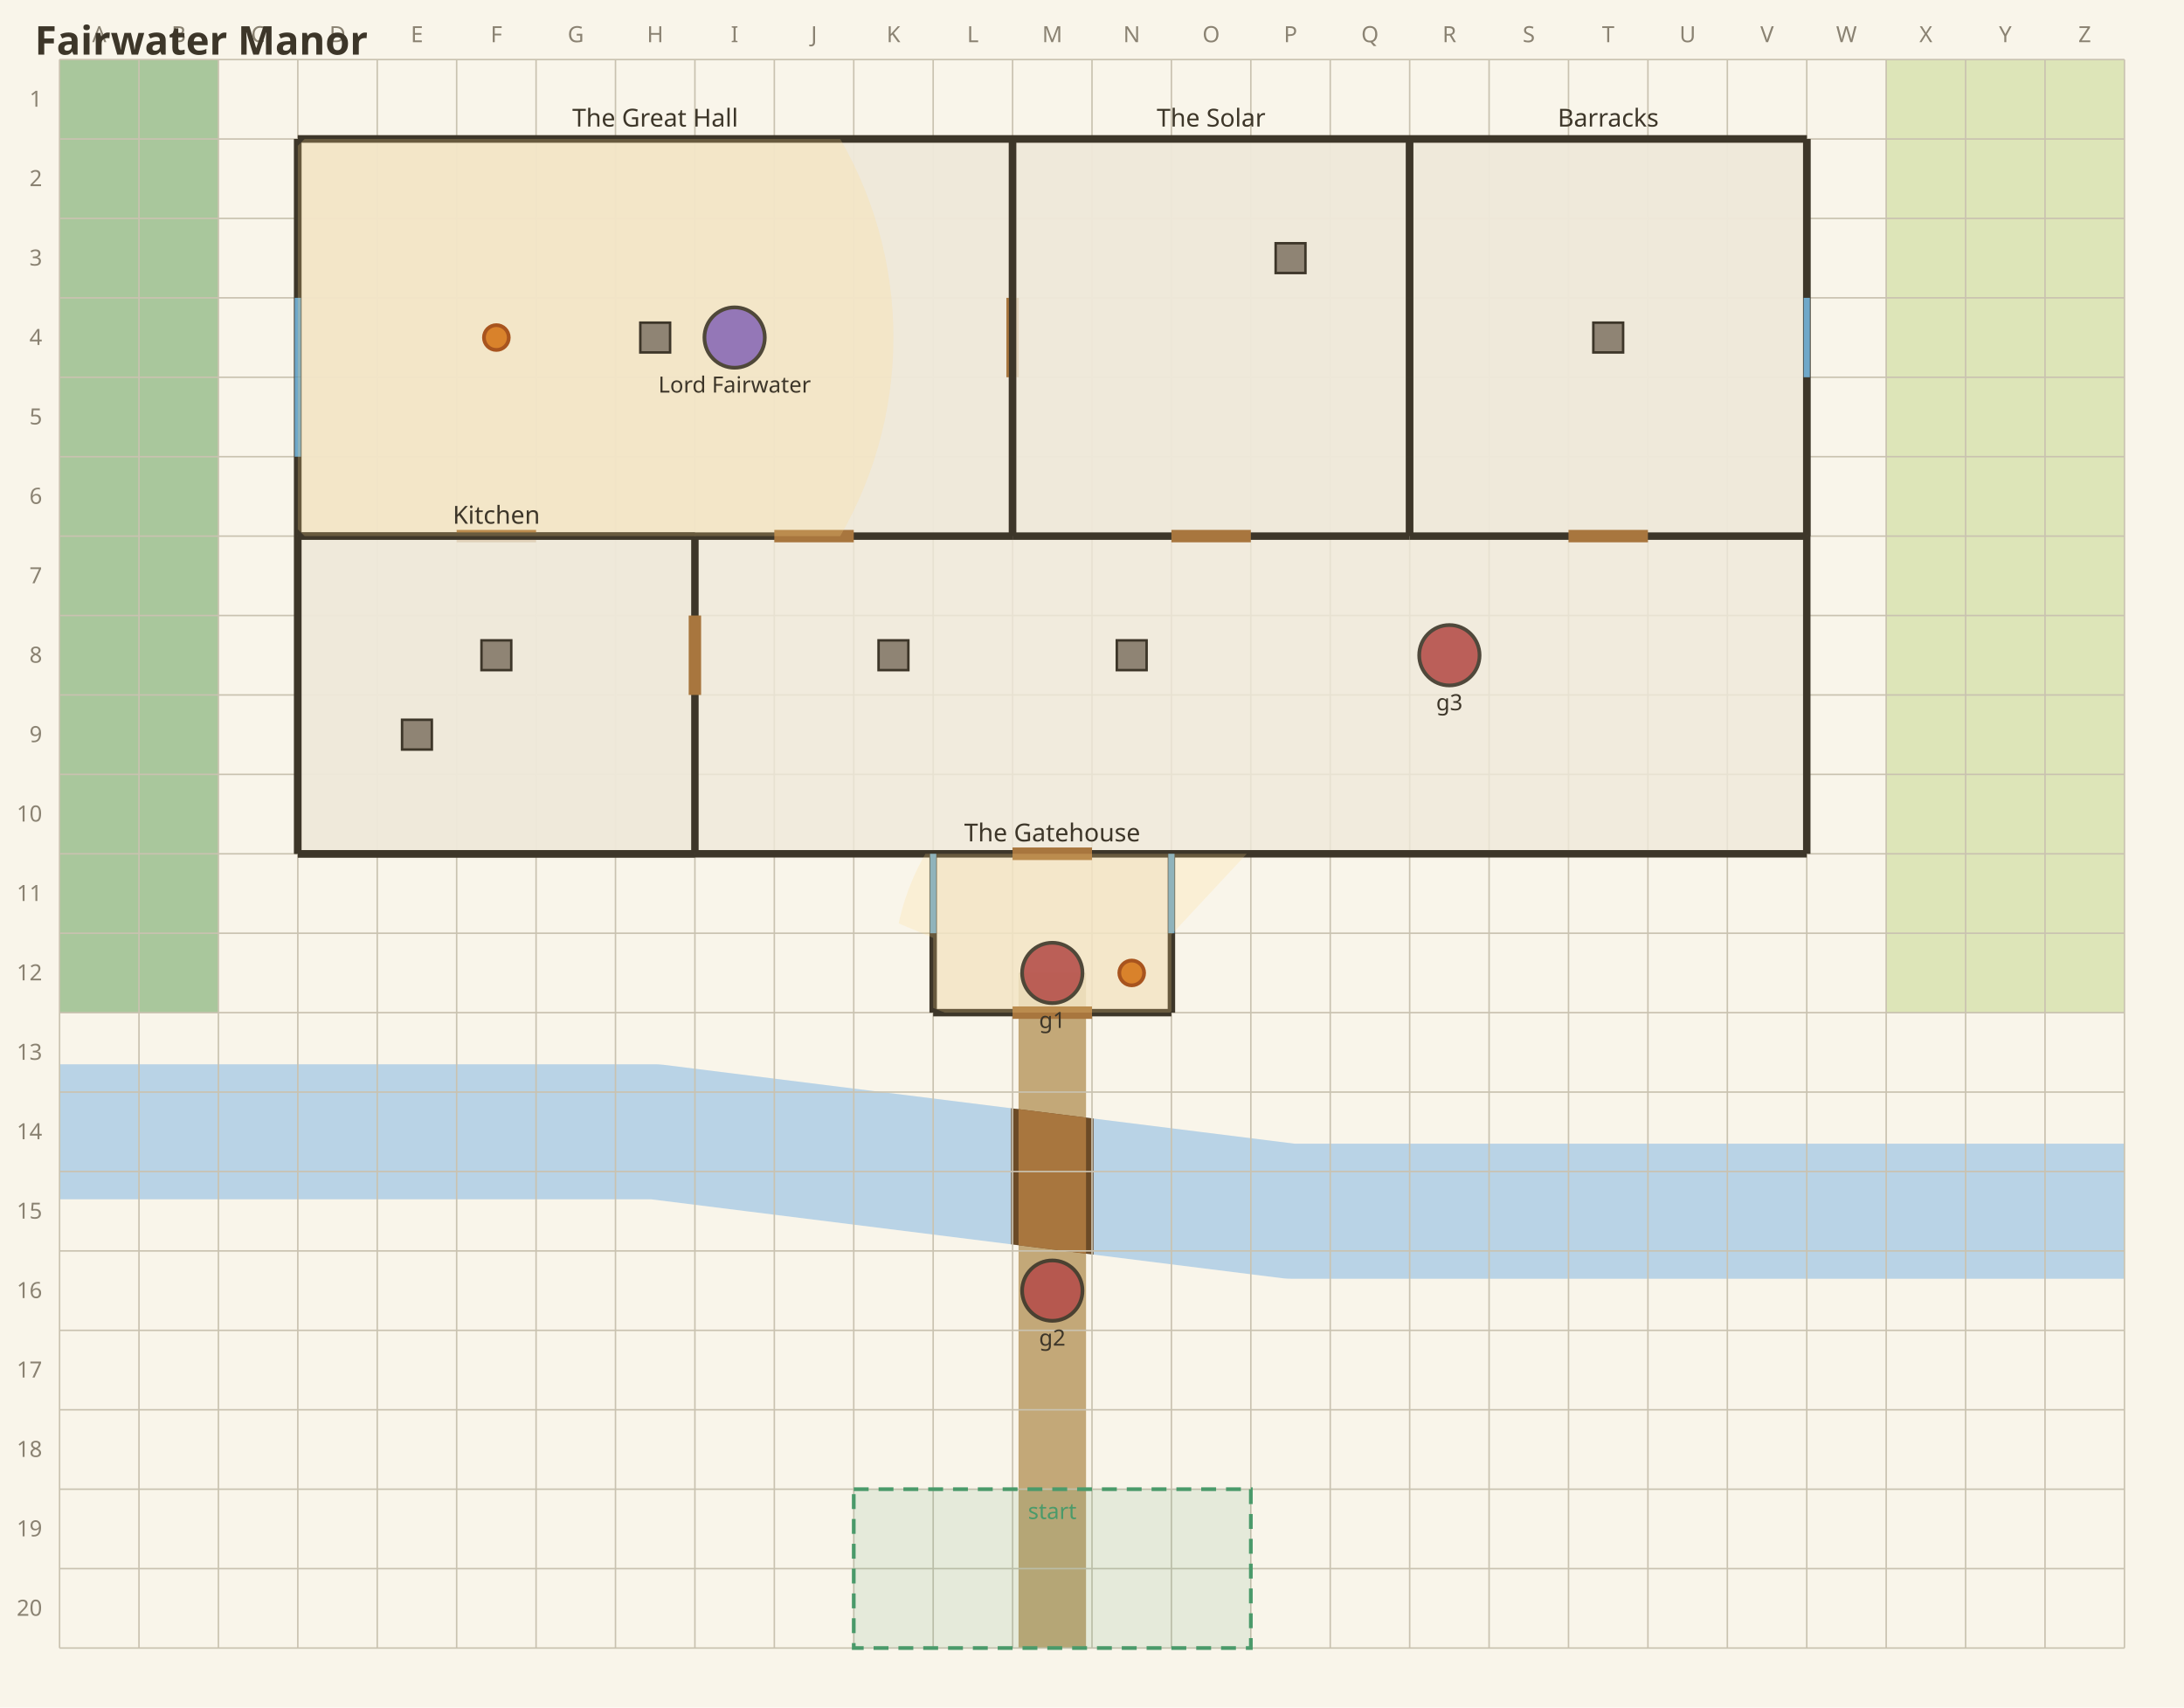
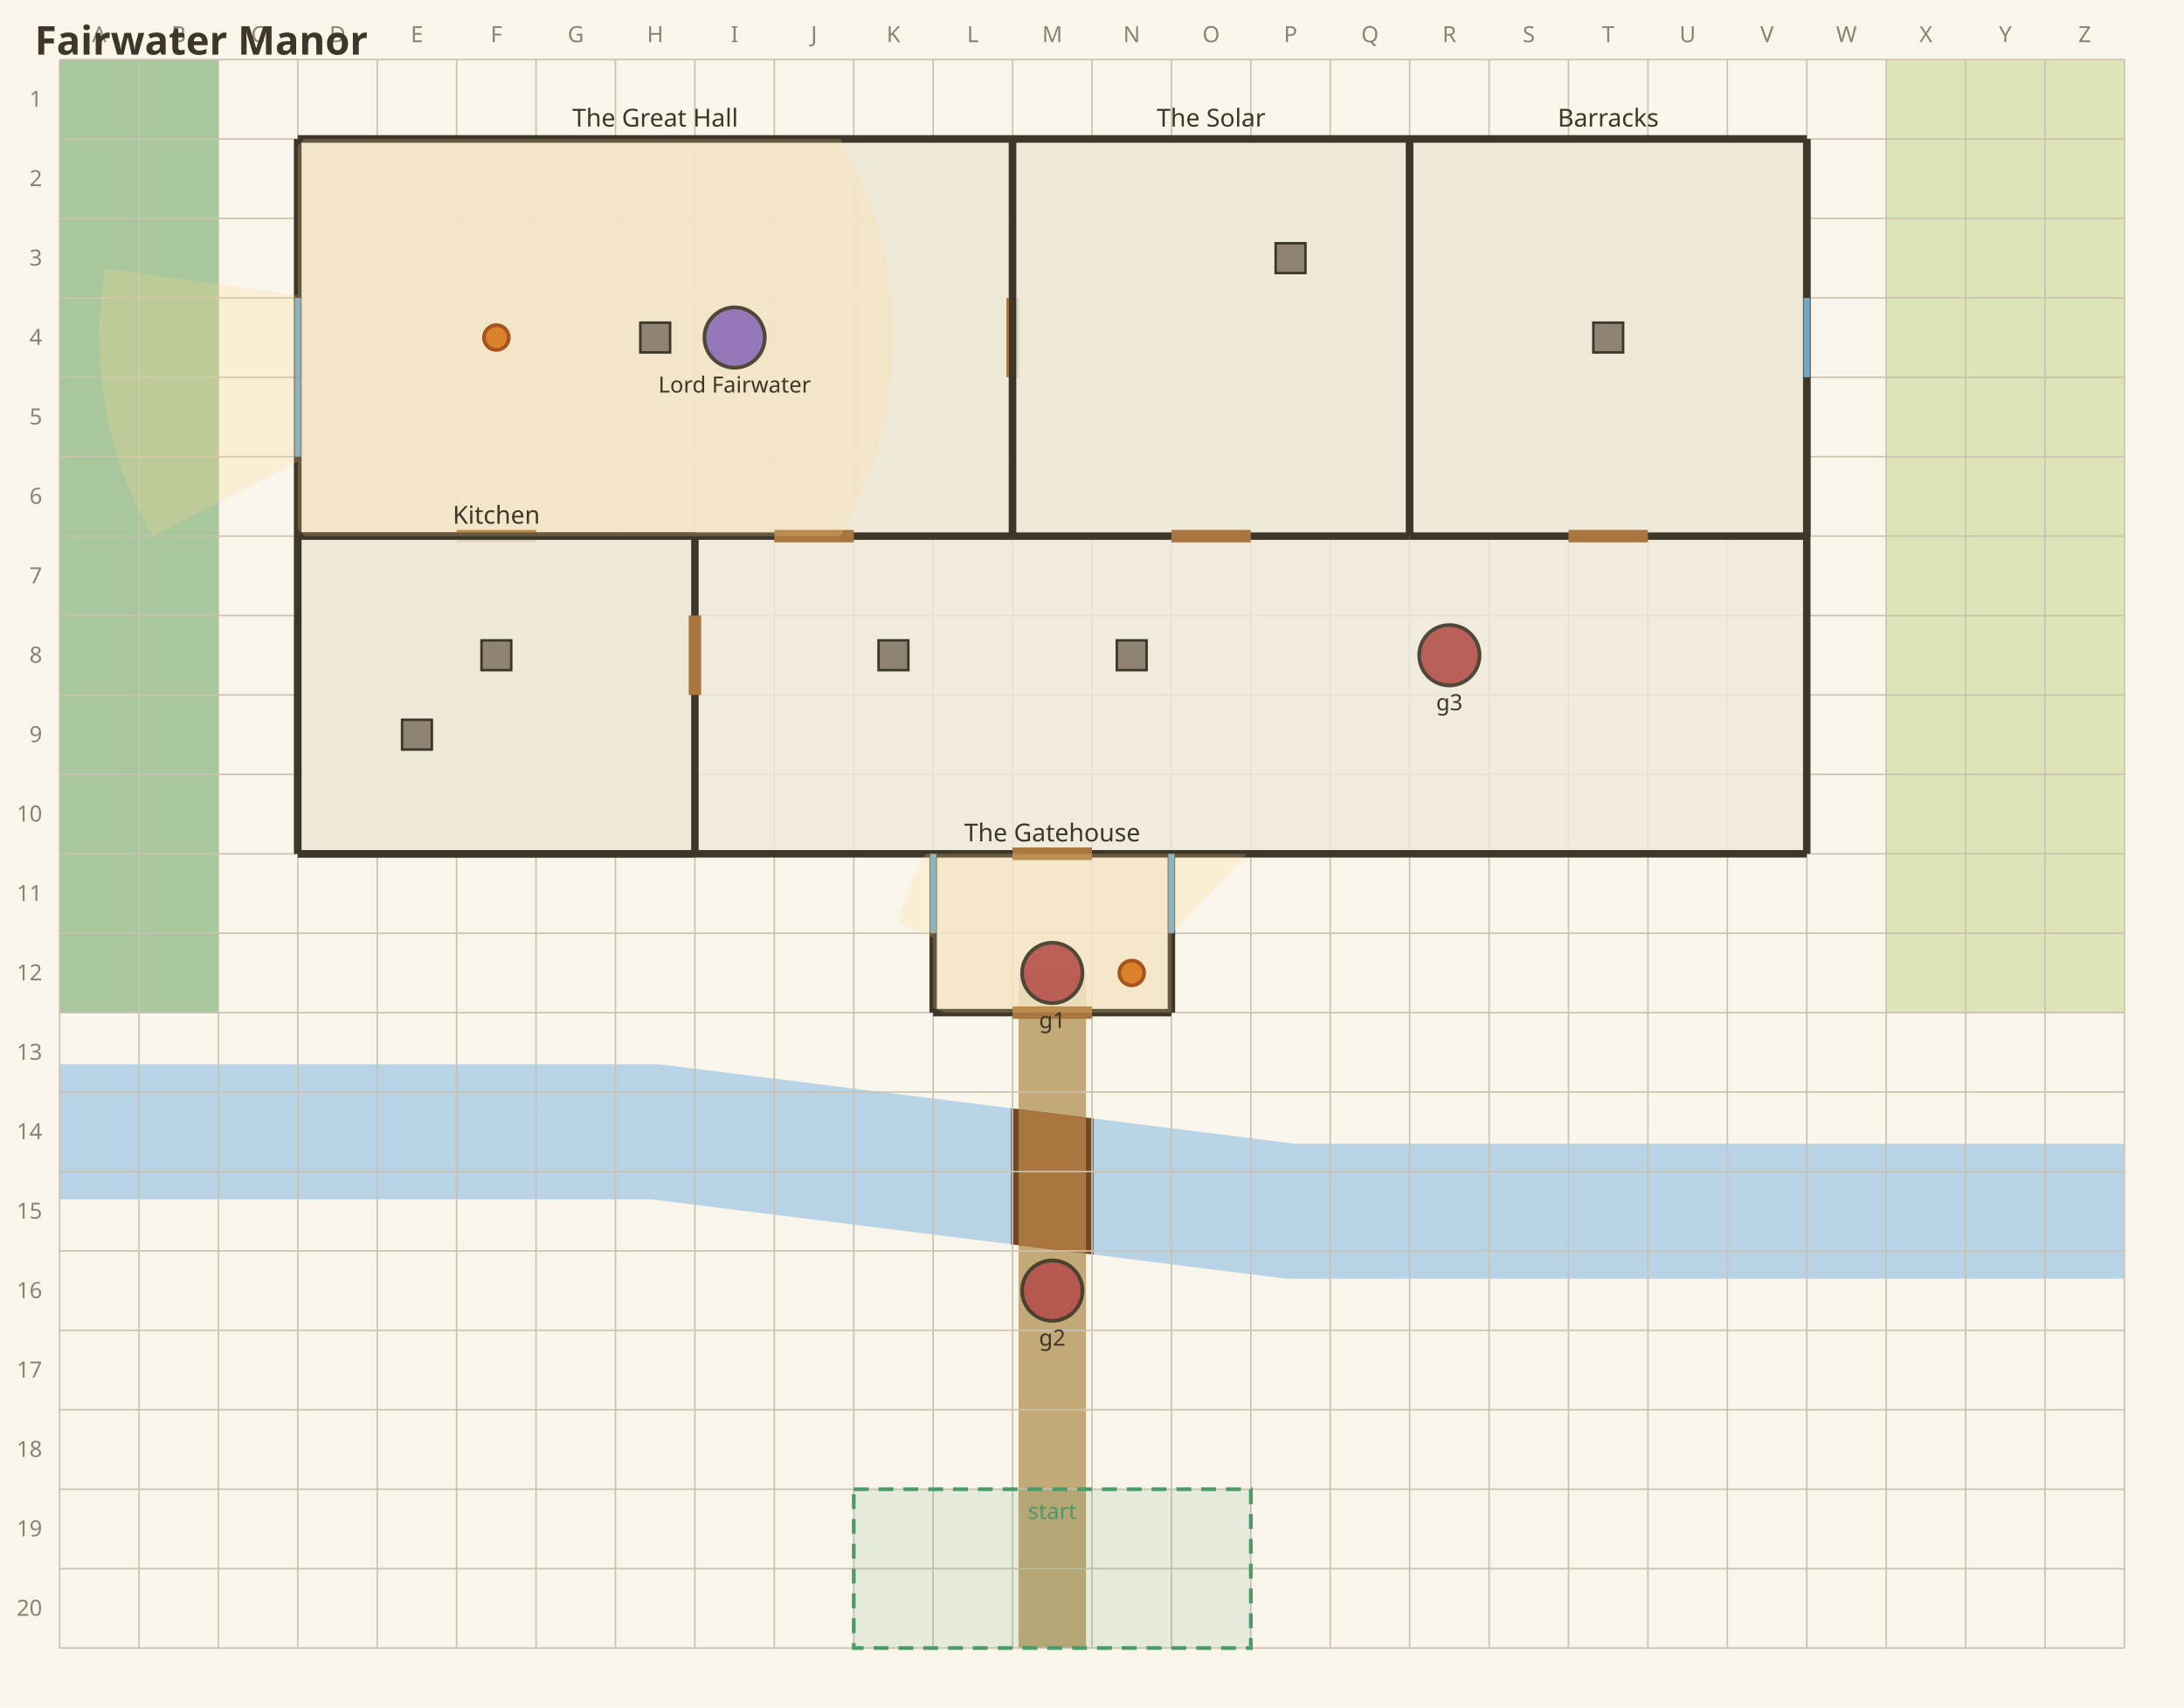
<svg xmlns="http://www.w3.org/2000/svg" viewBox="0 0 880 688" width="880" height="688" font-family="sans-serif">
  <rect x="0" y="0" width="880" height="688" fill="#f9f5ea" />
  <defs>
    <pattern id="hatch" width="6" height="6" patternUnits="userSpaceOnUse">
      <path d="M0,6 L6,0" stroke="#7a7264" stroke-width="1" opacity="0.5" />
    </pattern>
  </defs>
  <g>
    <rect x="24" y="24" width="64" height="384" fill="#a9c79c" />
  </g>
  <g>
    <rect x="760" y="24" width="96" height="384" fill="#dde5b8" />
  </g>
  <g id="cd-fairwater-manor-fairwater">
    <polyline points="24,456 264,456 520,488 856,488" fill="none" stroke="#b9d3e6" stroke-width="54.4" stroke-linecap="butt" stroke-linejoin="round" />
  </g>
  <g id="cd-fairwater-manor-kingsroad">
    <polyline points="424,664 424,392" fill="none" stroke="#c3a878" stroke-width="27.2" stroke-linecap="butt" stroke-linejoin="round" />
  </g>
  <g>
    <clipPath id="xing-12">
      <polygon points="24,483.2 264,483.2 264,428.8 24,428.8" />
      <polygon points="260.63,482.99 516.63,514.99 523.37,461.01 267.37,429.01" />
      <polygon points="520,515.2 856,515.2 856,460.8 520,460.8" />
    </clipPath>
    <polyline points="424,664 424,392" fill="none" stroke="#6b4a26" stroke-width="33.2" stroke-linecap="butt" stroke-linejoin="round" clip-path="url(#xing-12)" />
    <polyline points="424,664 424,392" fill="none" stroke="#a8763e" stroke-width="27.2" stroke-linecap="butt" stroke-linejoin="round" clip-path="url(#xing-12)" />
  </g>
  <line x1="24" y1="24" x2="24" y2="664" stroke="#c9c2b0" stroke-width="0.6" />
  <line x1="56" y1="24" x2="56" y2="664" stroke="#c9c2b0" stroke-width="0.6" />
  <line x1="88" y1="24" x2="88" y2="664" stroke="#c9c2b0" stroke-width="0.6" />
  <line x1="120" y1="24" x2="120" y2="664" stroke="#c9c2b0" stroke-width="0.6" />
  <line x1="152" y1="24" x2="152" y2="664" stroke="#c9c2b0" stroke-width="0.6" />
  <line x1="184" y1="24" x2="184" y2="664" stroke="#c9c2b0" stroke-width="0.6" />
  <line x1="216" y1="24" x2="216" y2="664" stroke="#c9c2b0" stroke-width="0.6" />
  <line x1="248" y1="24" x2="248" y2="664" stroke="#c9c2b0" stroke-width="0.6" />
  <line x1="280" y1="24" x2="280" y2="664" stroke="#c9c2b0" stroke-width="0.6" />
  <line x1="312" y1="24" x2="312" y2="664" stroke="#c9c2b0" stroke-width="0.6" />
  <line x1="344" y1="24" x2="344" y2="664" stroke="#c9c2b0" stroke-width="0.6" />
  <line x1="376" y1="24" x2="376" y2="664" stroke="#c9c2b0" stroke-width="0.6" />
  <line x1="408" y1="24" x2="408" y2="664" stroke="#c9c2b0" stroke-width="0.6" />
  <line x1="440" y1="24" x2="440" y2="664" stroke="#c9c2b0" stroke-width="0.6" />
  <line x1="472" y1="24" x2="472" y2="664" stroke="#c9c2b0" stroke-width="0.6" />
  <line x1="504" y1="24" x2="504" y2="664" stroke="#c9c2b0" stroke-width="0.6" />
  <line x1="536" y1="24" x2="536" y2="664" stroke="#c9c2b0" stroke-width="0.6" />
  <line x1="568" y1="24" x2="568" y2="664" stroke="#c9c2b0" stroke-width="0.6" />
  <line x1="600" y1="24" x2="600" y2="664" stroke="#c9c2b0" stroke-width="0.6" />
  <line x1="632" y1="24" x2="632" y2="664" stroke="#c9c2b0" stroke-width="0.6" />
  <line x1="664" y1="24" x2="664" y2="664" stroke="#c9c2b0" stroke-width="0.6" />
  <line x1="696" y1="24" x2="696" y2="664" stroke="#c9c2b0" stroke-width="0.6" />
  <line x1="728" y1="24" x2="728" y2="664" stroke="#c9c2b0" stroke-width="0.6" />
  <line x1="760" y1="24" x2="760" y2="664" stroke="#c9c2b0" stroke-width="0.6" />
  <line x1="792" y1="24" x2="792" y2="664" stroke="#c9c2b0" stroke-width="0.6" />
  <line x1="824" y1="24" x2="824" y2="664" stroke="#c9c2b0" stroke-width="0.6" />
  <line x1="856" y1="24" x2="856" y2="664" stroke="#c9c2b0" stroke-width="0.6" />
  <line x1="24" y1="24" x2="856" y2="24" stroke="#c9c2b0" stroke-width="0.6" />
  <line x1="24" y1="56" x2="856" y2="56" stroke="#c9c2b0" stroke-width="0.6" />
  <line x1="24" y1="88" x2="856" y2="88" stroke="#c9c2b0" stroke-width="0.6" />
  <line x1="24" y1="120" x2="856" y2="120" stroke="#c9c2b0" stroke-width="0.6" />
  <line x1="24" y1="152" x2="856" y2="152" stroke="#c9c2b0" stroke-width="0.6" />
  <line x1="24" y1="184" x2="856" y2="184" stroke="#c9c2b0" stroke-width="0.6" />
  <line x1="24" y1="216" x2="856" y2="216" stroke="#c9c2b0" stroke-width="0.6" />
  <line x1="24" y1="248" x2="856" y2="248" stroke="#c9c2b0" stroke-width="0.6" />
  <line x1="24" y1="280" x2="856" y2="280" stroke="#c9c2b0" stroke-width="0.6" />
  <line x1="24" y1="312" x2="856" y2="312" stroke="#c9c2b0" stroke-width="0.6" />
  <line x1="24" y1="344" x2="856" y2="344" stroke="#c9c2b0" stroke-width="0.6" />
  <line x1="24" y1="376" x2="856" y2="376" stroke="#c9c2b0" stroke-width="0.6" />
  <line x1="24" y1="408" x2="856" y2="408" stroke="#c9c2b0" stroke-width="0.6" />
  <line x1="24" y1="440" x2="856" y2="440" stroke="#c9c2b0" stroke-width="0.6" />
  <line x1="24" y1="472" x2="856" y2="472" stroke="#c9c2b0" stroke-width="0.6" />
  <line x1="24" y1="504" x2="856" y2="504" stroke="#c9c2b0" stroke-width="0.6" />
  <line x1="24" y1="536" x2="856" y2="536" stroke="#c9c2b0" stroke-width="0.6" />
  <line x1="24" y1="568" x2="856" y2="568" stroke="#c9c2b0" stroke-width="0.6" />
  <line x1="24" y1="600" x2="856" y2="600" stroke="#c9c2b0" stroke-width="0.6" />
  <line x1="24" y1="632" x2="856" y2="632" stroke="#c9c2b0" stroke-width="0.6" />
  <line x1="24" y1="664" x2="856" y2="664" stroke="#c9c2b0" stroke-width="0.6" />
  <text x="40" y="17" font-size="9" fill="#8a8272" text-anchor="middle" font-family="sans-serif">A</text>
  <text x="72" y="17" font-size="9" fill="#8a8272" text-anchor="middle" font-family="sans-serif">B</text>
  <text x="104" y="17" font-size="9" fill="#8a8272" text-anchor="middle" font-family="sans-serif">C</text>
  <text x="136" y="17" font-size="9" fill="#8a8272" text-anchor="middle" font-family="sans-serif">D</text>
  <text x="168" y="17" font-size="9" fill="#8a8272" text-anchor="middle" font-family="sans-serif">E</text>
  <text x="200" y="17" font-size="9" fill="#8a8272" text-anchor="middle" font-family="sans-serif">F</text>
  <text x="232" y="17" font-size="9" fill="#8a8272" text-anchor="middle" font-family="sans-serif">G</text>
  <text x="264" y="17" font-size="9" fill="#8a8272" text-anchor="middle" font-family="sans-serif">H</text>
  <text x="296" y="17" font-size="9" fill="#8a8272" text-anchor="middle" font-family="sans-serif">I</text>
  <text x="328" y="17" font-size="9" fill="#8a8272" text-anchor="middle" font-family="sans-serif">J</text>
  <text x="360" y="17" font-size="9" fill="#8a8272" text-anchor="middle" font-family="sans-serif">K</text>
  <text x="392" y="17" font-size="9" fill="#8a8272" text-anchor="middle" font-family="sans-serif">L</text>
  <text x="424" y="17" font-size="9" fill="#8a8272" text-anchor="middle" font-family="sans-serif">M</text>
  <text x="456" y="17" font-size="9" fill="#8a8272" text-anchor="middle" font-family="sans-serif">N</text>
  <text x="488" y="17" font-size="9" fill="#8a8272" text-anchor="middle" font-family="sans-serif">O</text>
  <text x="520" y="17" font-size="9" fill="#8a8272" text-anchor="middle" font-family="sans-serif">P</text>
  <text x="552" y="17" font-size="9" fill="#8a8272" text-anchor="middle" font-family="sans-serif">Q</text>
  <text x="584" y="17" font-size="9" fill="#8a8272" text-anchor="middle" font-family="sans-serif">R</text>
  <text x="616" y="17" font-size="9" fill="#8a8272" text-anchor="middle" font-family="sans-serif">S</text>
  <text x="648" y="17" font-size="9" fill="#8a8272" text-anchor="middle" font-family="sans-serif">T</text>
  <text x="680" y="17" font-size="9" fill="#8a8272" text-anchor="middle" font-family="sans-serif">U</text>
  <text x="712" y="17" font-size="9" fill="#8a8272" text-anchor="middle" font-family="sans-serif">V</text>
  <text x="744" y="17" font-size="9" fill="#8a8272" text-anchor="middle" font-family="sans-serif">W</text>
  <text x="776" y="17" font-size="9" fill="#8a8272" text-anchor="middle" font-family="sans-serif">X</text>
  <text x="808" y="17" font-size="9" fill="#8a8272" text-anchor="middle" font-family="sans-serif">Y</text>
  <text x="840" y="17" font-size="9" fill="#8a8272" text-anchor="middle" font-family="sans-serif">Z</text>
  <text x="17" y="43" font-size="9" fill="#8a8272" text-anchor="end" font-family="sans-serif">1</text>
  <text x="17" y="75" font-size="9" fill="#8a8272" text-anchor="end" font-family="sans-serif">2</text>
  <text x="17" y="107" font-size="9" fill="#8a8272" text-anchor="end" font-family="sans-serif">3</text>
  <text x="17" y="139" font-size="9" fill="#8a8272" text-anchor="end" font-family="sans-serif">4</text>
  <text x="17" y="171" font-size="9" fill="#8a8272" text-anchor="end" font-family="sans-serif">5</text>
  <text x="17" y="203" font-size="9" fill="#8a8272" text-anchor="end" font-family="sans-serif">6</text>
  <text x="17" y="235" font-size="9" fill="#8a8272" text-anchor="end" font-family="sans-serif">7</text>
  <text x="17" y="267" font-size="9" fill="#8a8272" text-anchor="end" font-family="sans-serif">8</text>
  <text x="17" y="299" font-size="9" fill="#8a8272" text-anchor="end" font-family="sans-serif">9</text>
  <text x="17" y="331" font-size="9" fill="#8a8272" text-anchor="end" font-family="sans-serif">10</text>
  <text x="17" y="363" font-size="9" fill="#8a8272" text-anchor="end" font-family="sans-serif">11</text>
  <text x="17" y="395" font-size="9" fill="#8a8272" text-anchor="end" font-family="sans-serif">12</text>
  <text x="17" y="427" font-size="9" fill="#8a8272" text-anchor="end" font-family="sans-serif">13</text>
  <text x="17" y="459" font-size="9" fill="#8a8272" text-anchor="end" font-family="sans-serif">14</text>
  <text x="17" y="491" font-size="9" fill="#8a8272" text-anchor="end" font-family="sans-serif">15</text>
  <text x="17" y="523" font-size="9" fill="#8a8272" text-anchor="end" font-family="sans-serif">16</text>
  <text x="17" y="555" font-size="9" fill="#8a8272" text-anchor="end" font-family="sans-serif">17</text>
  <text x="17" y="587" font-size="9" fill="#8a8272" text-anchor="end" font-family="sans-serif">18</text>
  <text x="17" y="619" font-size="9" fill="#8a8272" text-anchor="end" font-family="sans-serif">19</text>
  <text x="17" y="651" font-size="9" fill="#8a8272" text-anchor="end" font-family="sans-serif">20</text>
  <g id="cd-fairwater-manor-courtyard">
    <rect x="120" y="56" width="608" height="288" fill="#efe9da" opacity="0.8" />
    <line x1="120" y1="56" x2="728" y2="56" stroke="#3d3629" stroke-width="3" opacity="1" />
    <line x1="120" y1="344" x2="728" y2="344" stroke="#3d3629" stroke-width="3" opacity="1" />
    <line x1="120" y1="56" x2="120" y2="344" stroke="#3d3629" stroke-width="3" opacity="1" />
    <line x1="728" y1="56" x2="728" y2="344" stroke="#3d3629" stroke-width="3" opacity="1" />
    <line x1="408" y1="344" x2="440" y2="344" stroke="#a8763e" stroke-width="5" />
  </g>
  <g id="cd-fairwater-manor-hall">
    <rect x="120" y="56" width="288" height="160" fill="#efe9da" opacity="0.8" />
    <line x1="120" y1="56" x2="408" y2="56" stroke="#3d3629" stroke-width="3" opacity="1" />
    <line x1="120" y1="216" x2="408" y2="216" stroke="#3d3629" stroke-width="3" opacity="1" />
    <line x1="120" y1="56" x2="120" y2="216" stroke="#3d3629" stroke-width="3" opacity="1" />
    <line x1="408" y1="56" x2="408" y2="216" stroke="#3d3629" stroke-width="3" opacity="1" />
    <line x1="312" y1="216" x2="344" y2="216" stroke="#a8763e" stroke-width="5" />
    <line x1="408" y1="120" x2="408" y2="152" stroke="#a8763e" stroke-width="5" />
    <line x1="184" y1="216" x2="216" y2="216" stroke="#a8763e" stroke-width="5" />
    <line x1="120" y1="120" x2="120" y2="152" stroke="#6fa8c9" stroke-width="2.5" />
    <line x1="120" y1="152" x2="120" y2="184" stroke="#6fa8c9" stroke-width="2.5" />
  </g>
  <g id="cd-fairwater-manor-kitchen">
    <rect x="120" y="216" width="160" height="128" fill="#efe9da" opacity="0.8" />
    <line x1="120" y1="216" x2="280" y2="216" stroke="#3d3629" stroke-width="3" opacity="1" />
    <line x1="120" y1="344" x2="280" y2="344" stroke="#3d3629" stroke-width="3" opacity="1" />
    <line x1="120" y1="216" x2="120" y2="344" stroke="#3d3629" stroke-width="3" opacity="1" />
    <line x1="280" y1="216" x2="280" y2="344" stroke="#3d3629" stroke-width="3" opacity="1" />
    <line x1="280" y1="248" x2="280" y2="280" stroke="#a8763e" stroke-width="5" />
  </g>
  <g id="cd-fairwater-manor-solar">
    <rect x="408" y="56" width="160" height="160" fill="#efe9da" opacity="0.8" />
    <line x1="408" y1="56" x2="568" y2="56" stroke="#3d3629" stroke-width="3" opacity="1" />
    <line x1="408" y1="216" x2="568" y2="216" stroke="#3d3629" stroke-width="3" opacity="1" />
    <line x1="408" y1="56" x2="408" y2="216" stroke="#3d3629" stroke-width="3" opacity="1" />
    <line x1="568" y1="56" x2="568" y2="216" stroke="#3d3629" stroke-width="3" opacity="1" />
    <line x1="472" y1="216" x2="504" y2="216" stroke="#a8763e" stroke-width="5" />
  </g>
  <g id="cd-fairwater-manor-barracks">
    <rect x="568" y="56" width="160" height="160" fill="#efe9da" opacity="0.8" />
    <line x1="568" y1="56" x2="728" y2="56" stroke="#3d3629" stroke-width="3" opacity="1" />
    <line x1="568" y1="216" x2="728" y2="216" stroke="#3d3629" stroke-width="3" opacity="1" />
    <line x1="568" y1="56" x2="568" y2="216" stroke="#3d3629" stroke-width="3" opacity="1" />
    <line x1="728" y1="56" x2="728" y2="216" stroke="#3d3629" stroke-width="3" opacity="1" />
    <line x1="632" y1="216" x2="664" y2="216" stroke="#a8763e" stroke-width="5" />
    <line x1="728" y1="120" x2="728" y2="152" stroke="#6fa8c9" stroke-width="2.5" />
  </g>
  <g id="cd-fairwater-manor-gatehouse">
    <rect x="376" y="344" width="96" height="64" fill="#efe9da" opacity="0.8" />
    <line x1="376" y1="344" x2="472" y2="344" stroke="#3d3629" stroke-width="3" opacity="1" />
    <line x1="376" y1="408" x2="472" y2="408" stroke="#3d3629" stroke-width="3" opacity="1" />
    <line x1="376" y1="344" x2="376" y2="408" stroke="#3d3629" stroke-width="3" opacity="1" />
    <line x1="472" y1="344" x2="472" y2="408" stroke="#3d3629" stroke-width="3" opacity="1" />
    <line x1="408" y1="344" x2="440" y2="344" stroke="#a8763e" stroke-width="5" />
    <line x1="408" y1="408" x2="440" y2="408" stroke="#a8763e" stroke-width="5" />
    <line x1="376" y1="344" x2="376" y2="376" stroke="#6fa8c9" stroke-width="2.5" />
    <line x1="472" y1="344" x2="472" y2="376" stroke="#6fa8c9" stroke-width="2.5" />
  </g>
  <g id="cd-fairwater-manor-start">
    <rect x="344" y="600" width="160" height="64" fill="#4a9a6a" opacity="0.12" />
    <rect x="344" y="600" width="160" height="64" fill="none" stroke="#4a9a6a" stroke-width="1.5" stroke-dasharray="6 4" />
  </g>
  <g id="cd-fairwater-manor-hearth">
-     <polygon points="360,136 359.9,141.58 359.61,147.16 359.12,152.72 358.44,158.27 357.57,163.78 356.5,169.27 355.25,174.71 353.8,180.1 352.17,185.44 350.35,190.72 348.35,195.94 346.17,201.08 343.81,206.14 341.27,211.12 338.56,216 328.03,216 318.6,216 310.11,216 302.4,216 295.34,216 288.85,216 282.84,216 277.26,216 272.03,216 267.13,216 262.5,216 258.12,216 253.96,216 249.99,216 246.19,216 242.54,216 239.02,216 235.62,216 232.32,216 229.12,216 225.99,216 222.94,216 219.95,216 217,216 214.11,216 211.24,216 208.41,216 205.59,216 202.79,216 200,216 197.21,216 194.41,216 191.59,216 188.76,216 185.89,216 183,216 180.05,216 177.06,216 174.01,216 170.88,216 167.68,216 164.38,216 160.98,216 157.46,216 153.81,216 150.01,216 146.04,216 141.88,216 137.5,216 132.87,216 127.97,216 122.74,216 120,213.26 120,208.03 120,203.13 120,198.5 120,194.12 120,189.96 120,185.99 120,182.19 120,178.54 120,175.02 120,171.62 120,168.32 120,165.12 120,161.99 120,158.94 120,155.95 120,153 120,150.11 120,147.24 120,144.41 120,141.59 120,138.79 120,136 120,133.21 120,130.41 120,127.59 120,124.76 120,121.89 120,119 120,116.05 120,113.06 120,110.01 120,106.88 120,103.68 120,100.38 120,96.98 120,93.46 120,89.81 120,86.01 120,82.04 120,77.88 120,73.5 120,68.87 120,63.97 120,58.74 122.74,56 127.97,56 132.87,56 137.5,56 141.88,56 146.04,56 150.01,56 153.81,56 157.46,56 160.98,56 164.38,56 167.68,56 170.88,56 174.01,56 177.06,56 180.05,56 183,56 185.89,56 188.76,56 191.59,56 194.41,56 197.21,56 200,56 202.79,56 205.59,56 208.41,56 211.24,56 214.11,56 217,56 219.95,56 222.94,56 225.99,56 229.12,56 232.32,56 235.62,56 239.02,56 242.54,56 246.19,56 249.99,56 253.96,56 258.12,56 262.5,56 267.13,56 272.03,56 277.26,56 282.84,56 288.85,56 295.34,56 302.4,56 310.11,56 318.6,56 328.03,56 338.56,56 341.27,60.88 343.81,65.86 346.17,70.92 348.35,76.06 350.35,81.28 352.17,86.56 353.8,91.9 355.25,97.29 356.5,102.73 357.57,108.22 358.44,113.73 359.12,119.28 359.61,124.84 359.9,130.42" fill="#ffd98a" opacity="0.22" />
+     <polygon points="360,136 359.9,141.58 359.61,147.16 359.12,152.72 358.44,158.27 357.57,163.78 356.5,169.27 355.25,174.71 353.8,180.1 352.17,185.44 350.35,190.72 348.35,195.94 346.17,201.08 343.81,206.14 341.27,211.12 338.56,216 328.03,216 318.6,216 310.11,216 302.4,216 295.34,216 288.85,216 282.84,216 277.26,216 272.03,216 267.13,216 262.5,216 258.12,216 253.96,216 249.99,216 246.19,216 242.54,216 239.02,216 235.62,216 232.32,216 229.12,216 225.99,216 222.94,216 219.95,216 217,216 214.11,216 211.24,216 208.41,216 205.59,216 202.79,216 200,216 197.21,216 194.41,216 191.59,216 188.76,216 185.89,216 183,216 180.05,216 177.06,216 174.01,216 170.88,216 167.68,216 164.38,216 160.98,216 157.46,216 153.81,216 150.01,216 146.04,216 141.88,216 137.5,216 132.87,216 127.97,216 122.74,216 120,213.26 120,208.03 120,203.13 120,198.5 120,194.12 120,189.96 120,185.99 61.44,216 58.73,211.12 56.19,206.14 53.83,201.08 51.65,195.94 49.65,190.72 47.83,185.44 46.2,180.1 44.75,174.71 43.5,169.27 42.43,163.78 41.56,158.27 40.88,152.72 40.39,147.16 40.1,141.58 40,136 40.1,130.42 40.39,124.84 40.88,119.28 41.56,113.73 42.43,108.22 120,119 120,116.05 120,113.06 120,110.01 120,106.88 120,103.68 120,100.38 120,96.98 120,93.46 120,89.81 120,86.01 120,82.04 120,77.88 120,73.5 120,68.87 120,63.97 120,58.74 122.74,56 127.97,56 132.87,56 137.5,56 141.88,56 146.04,56 150.01,56 153.81,56 157.46,56 160.98,56 164.38,56 167.68,56 170.88,56 174.01,56 177.06,56 180.05,56 183,56 185.89,56 188.76,56 191.59,56 194.41,56 197.21,56 200,56 202.79,56 205.59,56 208.41,56 211.24,56 214.11,56 217,56 219.95,56 222.94,56 225.99,56 229.12,56 232.32,56 235.62,56 239.02,56 242.54,56 246.19,56 249.99,56 253.96,56 258.12,56 262.5,56 267.13,56 272.03,56 277.26,56 282.84,56 288.85,56 295.34,56 302.4,56 310.11,56 318.6,56 328.03,56 338.56,56 341.27,60.88 343.81,65.86 346.17,70.92 348.35,76.06 350.35,81.28 352.17,86.56 353.8,91.9 355.25,97.29 356.5,102.73 357.57,108.22 358.44,113.73 359.12,119.28 359.61,124.84 359.9,130.42" fill="#ffd98a" opacity="0.22" />
    <circle cx="200" cy="136" r="5" fill="#d9822b" stroke="#a8541e" stroke-width="1.5" />
  </g>
  <g id="cd-fairwater-manor-gatelamp">
    <polygon points="472,392 472,392.56 472,393.12 472,393.68 472,394.25 472,394.82 472,395.4 472,395.99 472,396.59 472,397.2 472,397.82 472,398.46 472,399.12 472,399.8 472,400.51 472,401.24 472,402 472,402.79 472,403.62 472,404.5 472,405.43 472,406.41 472,407.45 471.45,408 470.41,408 469.43,408 468.5,408 467.62,408 466.79,408 466,408 465.24,408 464.51,408 463.8,408 463.12,408 462.46,408 461.82,408 461.2,408 460.59,408 459.99,408 459.4,408 458.82,408 458.25,408 457.68,408 457.12,408 456.56,408 456,408 455.44,408 454.88,408 454.32,408 453.75,408 453.18,408 452.6,408 452.01,408 451.41,408 450.8,408 450.18,408 449.54,408 448.88,408 448.2,408 447.49,408 446.76,408 446,408 445.21,408 444.38,408 443.5,408 442.57,408 441.59,408 440.55,408 439.43,408 438.23,408 436.93,408 435.52,408 433.98,408 432.28,408 430.39,408 428.29,408 425.91,408 423.2,408 420.06,408 416.4,408 412.04,408 406.76,408 400.2,408 391.83,408 380.73,408 376,406.11 376,403.24 376,400.41 376,397.59 376,394.79 376,392 376,389.21 376,386.41 376,383.59 376,380.76 376,377.89 362.1,372.04 362.85,368.78 363.72,365.54 364.7,362.33 365.79,359.17 366.99,356.04 368.3,352.95 369.72,349.92 371.24,346.93 372.86,344 379.18,344 384.84,344 389.93,344 394.56,344 398.8,344 402.69,344 406.29,344 409.65,344 412.78,344 415.72,344 418.5,344 421.13,344 423.62,344 426.01,344 428.29,344 430.48,344 432.59,344 434.63,344 436.61,344 438.53,344 440.4,344 442.24,344 444.03,344 445.8,344 447.54,344 449.25,344 450.95,344 452.64,344 454.32,344 456,344 457.68,344 459.36,344 461.05,344 462.75,344 464.46,344 466.2,344 467.97,344 469.76,344 471.6,344 473.47,344 475.39,344 477.37,344 479.41,344 481.52,344 483.71,344 485.99,344 488.38,344 490.87,344 493.5,344 496.28,344 499.22,344 502.35,344 472,376.55 472,377.59 472,378.57 472,379.5 472,380.38 472,381.21 472,382 472,382.76 472,383.49 472,384.2 472,384.88 472,385.54 472,386.18 472,386.8 472,387.41 472,388.01 472,388.6 472,389.18 472,389.75 472,390.32 472,390.88 472,391.44" fill="#ffd98a" opacity="0.22" />
    <circle cx="456" cy="392" r="5" fill="#d9822b" stroke="#a8541e" stroke-width="1.5" />
  </g>
  <g>
    <rect x="450" y="258" width="12" height="12" fill="#8f8474" stroke="#3d3629" stroke-width="1" />
  </g>
  <g>
    <rect x="354" y="258" width="12" height="12" fill="#8f8474" stroke="#3d3629" stroke-width="1" />
  </g>
  <g id="cd-fairwater-manor-hightable">
    <rect x="258" y="130" width="12" height="12" fill="#8f8474" stroke="#3d3629" stroke-width="1" />
  </g>
  <g>
    <rect x="194" y="258" width="12" height="12" fill="#8f8474" stroke="#3d3629" stroke-width="1" />
  </g>
  <g>
    <rect x="162" y="290" width="12" height="12" fill="#8f8474" stroke="#3d3629" stroke-width="1" />
  </g>
  <g id="cd-fairwater-manor-strongbox">
    <rect x="514" y="98" width="12" height="12" fill="#8f8474" stroke="#3d3629" stroke-width="1" />
  </g>
  <g>
    <rect x="642" y="130" width="12" height="12" fill="#8f8474" stroke="#3d3629" stroke-width="1" />
  </g>
  <g id="cd-fairwater-manor-g1">
    <circle cx="424" cy="392" r="12.16" fill="#b5504a" opacity="0.9" stroke="#3d3629" stroke-width="1.5" />
  </g>
  <g>
    <circle cx="424" cy="520" r="12.16" fill="#b5504a" opacity="0.9" stroke="#3d3629" stroke-width="1.5" />
  </g>
  <g id="cd-fairwater-manor-g3">
    <circle cx="584" cy="264" r="12.16" fill="#b5504a" opacity="0.9" stroke="#3d3629" stroke-width="1.5" />
  </g>
  <g id="cd-fairwater-manor-lord-fairwater">
    <circle cx="296" cy="136" r="12.16" fill="#8a6ab5" opacity="0.9" stroke="#3d3629" stroke-width="1.5" />
  </g>
  <text x="264" y="51" font-size="10" fill="#3d3629" text-anchor="middle" font-family="sans-serif">The Great Hall</text>
  <text x="200" y="211" font-size="10" fill="#3d3629" text-anchor="middle" font-family="sans-serif">Kitchen</text>
  <text x="488" y="51" font-size="10" fill="#3d3629" text-anchor="middle" font-family="sans-serif">The Solar</text>
  <text x="648" y="51" font-size="10" fill="#3d3629" text-anchor="middle" font-family="sans-serif">Barracks</text>
  <text x="424" y="339" font-size="10" fill="#3d3629" text-anchor="middle" font-family="sans-serif">The Gatehouse</text>
  <text x="424" y="414.16" font-size="9" fill="#3d3629" text-anchor="middle" font-family="sans-serif">g1</text>
  <text x="424" y="542.16" font-size="9" fill="#3d3629" text-anchor="middle" font-family="sans-serif">g2</text>
  <text x="584" y="286.16" font-size="9" fill="#3d3629" text-anchor="middle" font-family="sans-serif">g3</text>
  <text x="296" y="158.16" font-size="9" fill="#3d3629" text-anchor="middle" font-family="sans-serif">Lord Fairwater</text>
  <text x="424" y="612" font-size="9" fill="#4a9a6a" text-anchor="middle" font-family="sans-serif">start</text>
  <text x="14" y="22" font-size="16" font-weight="bold" fill="#3d3629" font-family="sans-serif">Fairwater Manor</text>
</svg>
